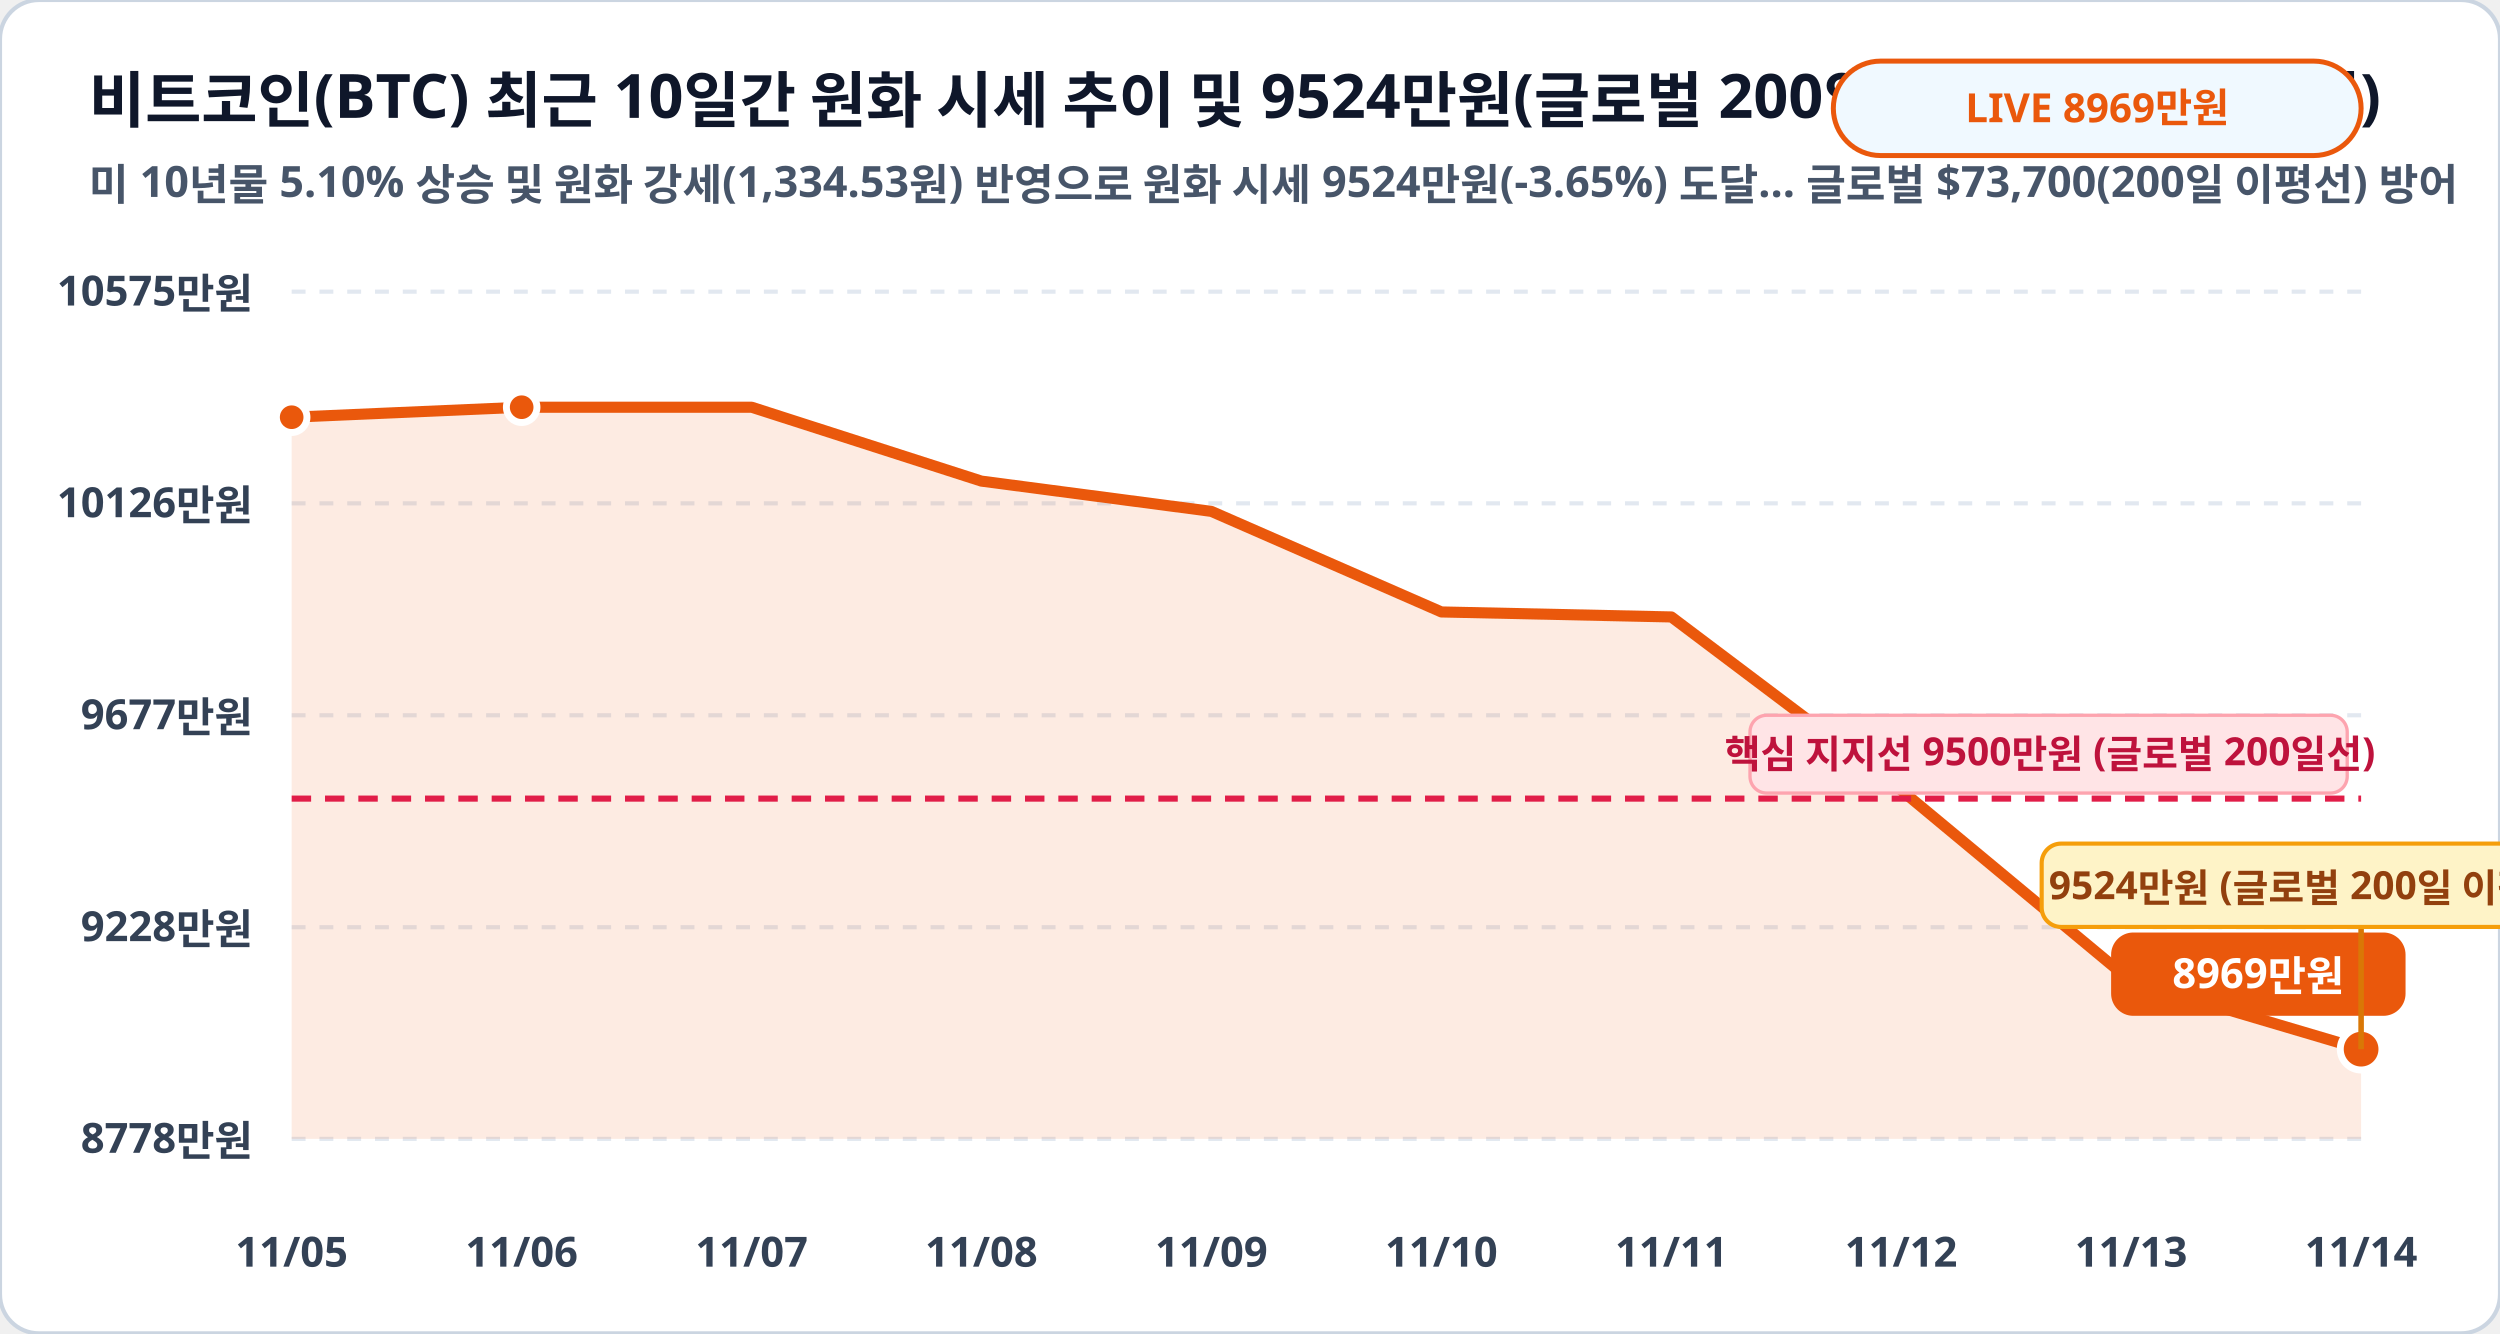
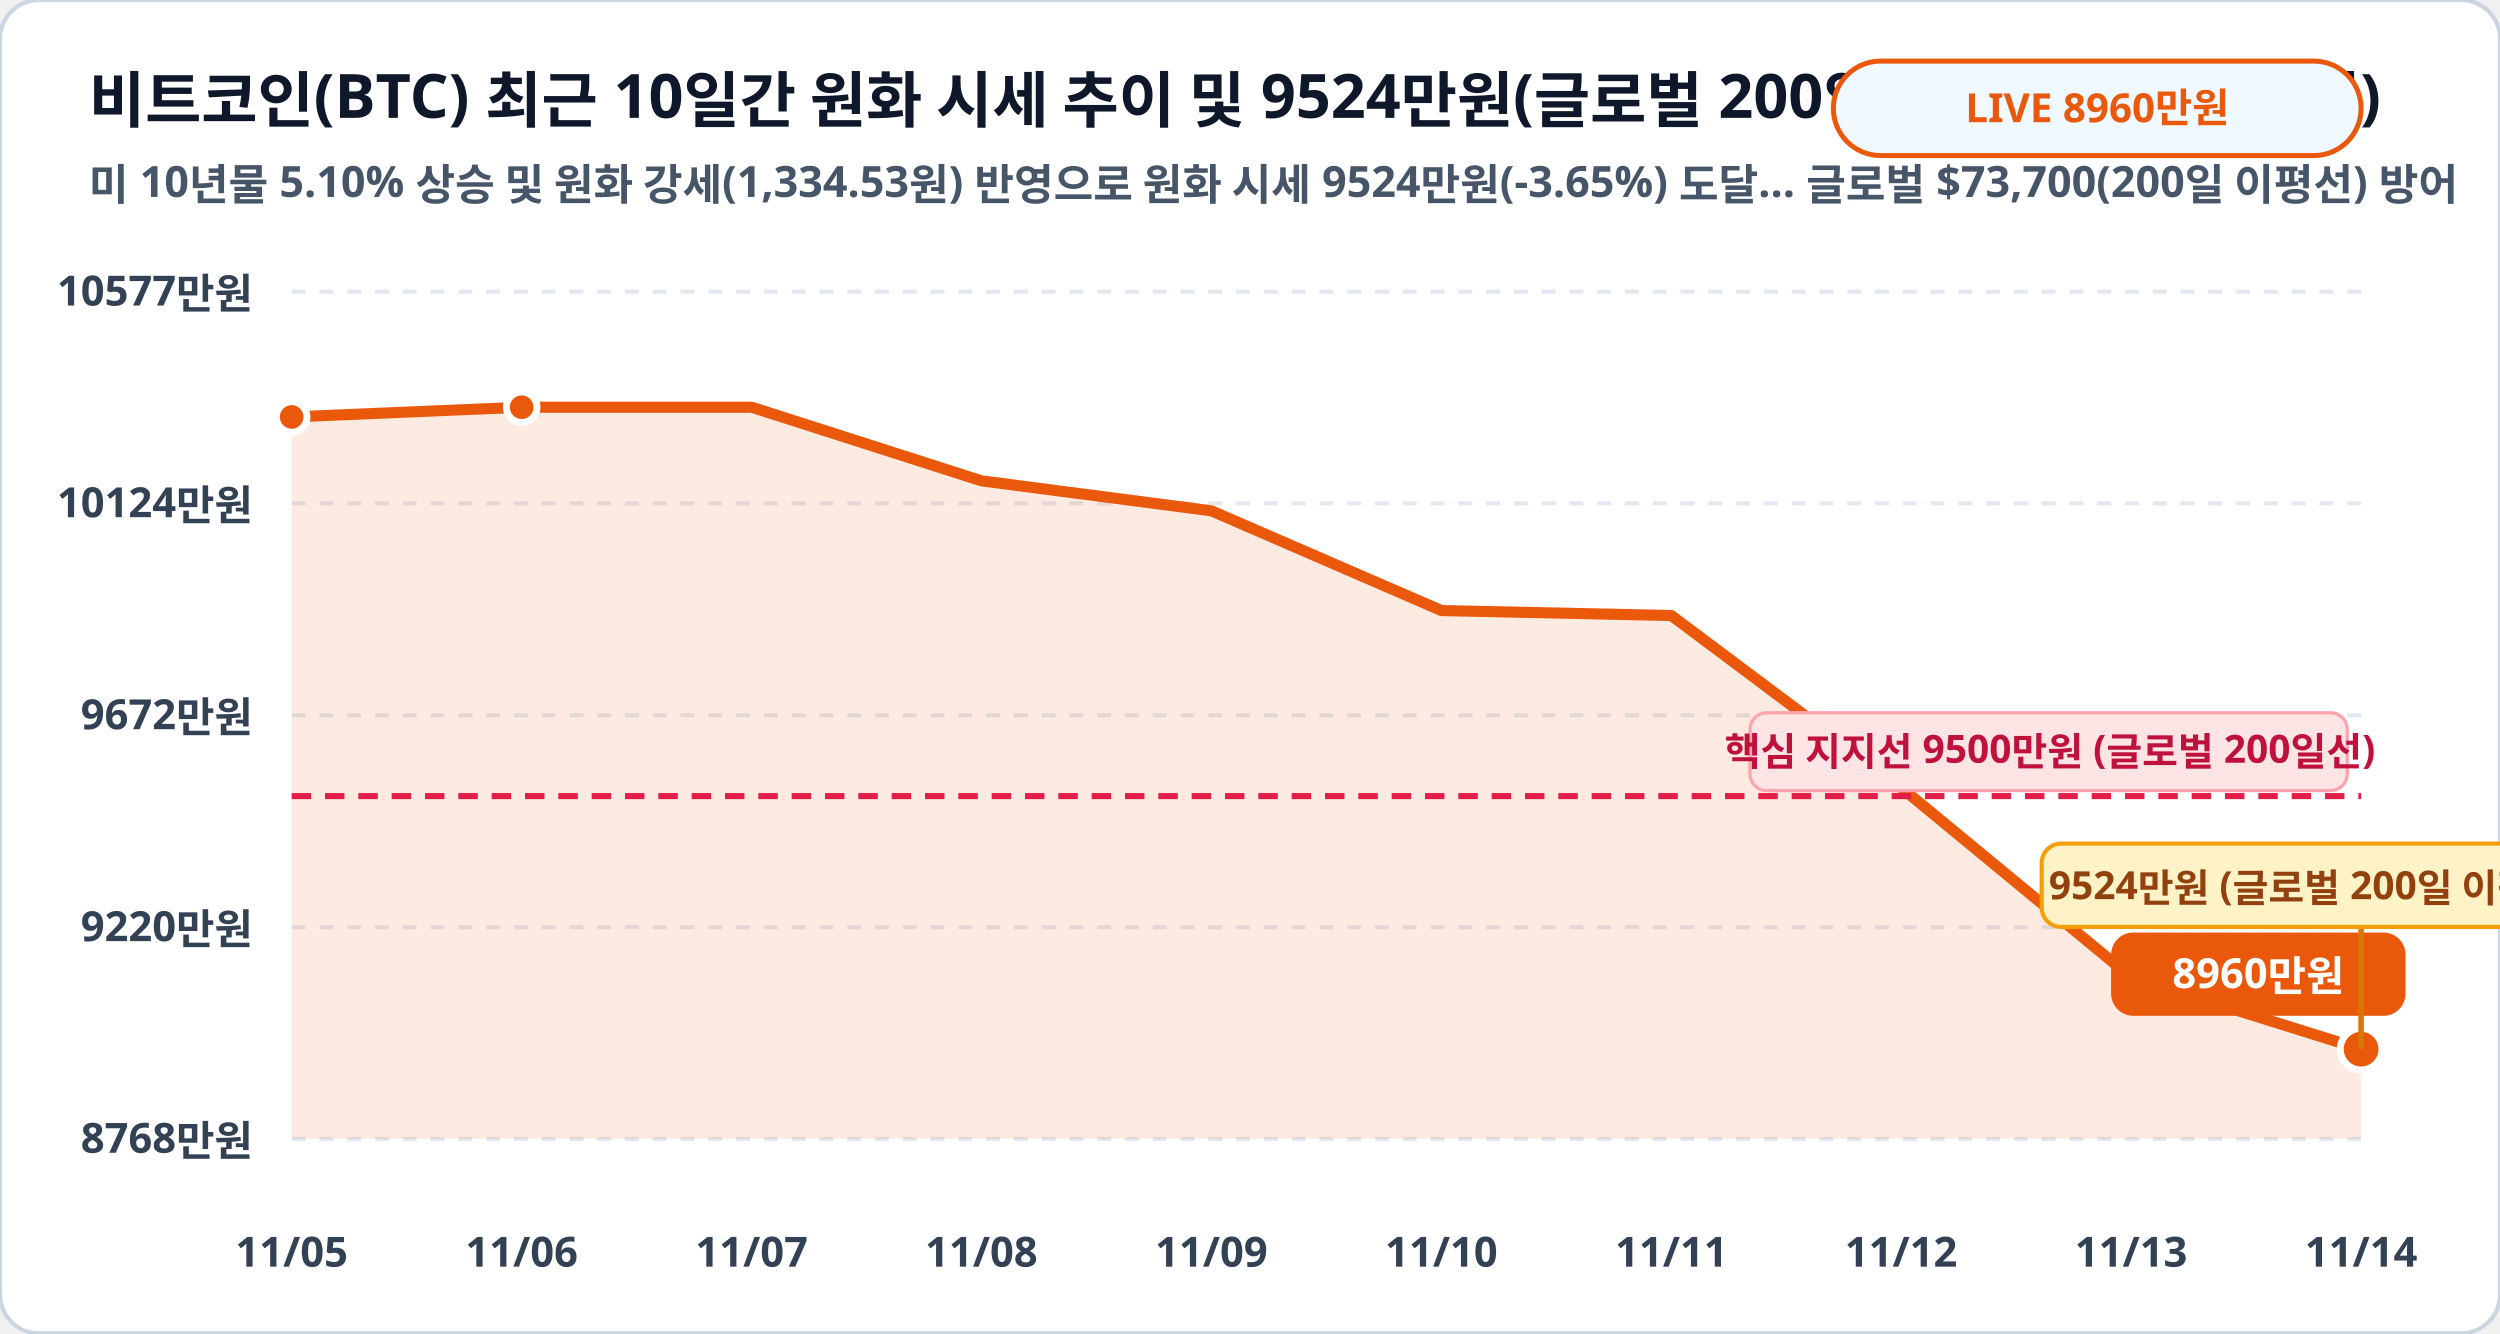
<svg xmlns="http://www.w3.org/2000/svg" viewBox="0 0 900 480" width="100%" height="100%">
  <rect width="900" height="480" rx="14" fill="#ffffff" stroke="#cbd5e1" stroke-width="1.5" />
  <text x="32" y="44" fill="#0f172a" font-family="Pretendard, sans-serif" font-size="22" font-weight="900">비트코인(BTC) 최근 10일간 원화 시세 추이 및 9524만원(글로벌 200일선) 지지 구간 (만원)</text>
  <text x="32" y="72" fill="#475569" font-family="Pretendard, sans-serif" font-size="15.5" font-weight="600">미 10년물 5.10% 상승 및 원화 강세(1,334.53원) 반영으로 원화 시세 9524만원(-3.65%) 도달… 글로벌 $73,700(200일 이평선) 방어</text>
  <rect x="660" y="22" width="190" height="34" rx="17" fill="#f0f9ff" stroke="#ea580c" stroke-width="1.8" />
-   <text x="755" y="44" fill="#ea580c" font-family="Pretendard, sans-serif" font-size="14.5" font-weight="800" text-anchor="middle">LIVE 8969만원</text>
+   <text x="755" y="44" fill="#ea580c" font-family="Pretendard, sans-serif" font-size="14.5" font-weight="800" text-anchor="middle">LIVE 8960만원</text>
  <line x1="105" y1="105.0" x2="850" y2="105.0" stroke="#e2e8f0" stroke-width="1.5" stroke-dasharray="5,5" />
-   <text x="91" y="110.0" fill="#334155" font-family="Pretendard, sans-serif" font-size="15" font-weight="700" text-anchor="end">10575만원</text>
+   <text x="91" y="110.0" fill="#334155" font-family="Pretendard, sans-serif" font-size="15" font-weight="700" text-anchor="end">10577만원</text>
  <line x1="105" y1="181.2" x2="850" y2="181.2" stroke="#e2e8f0" stroke-width="1.5" stroke-dasharray="5,5" />
-   <text x="91" y="186.2" fill="#334155" font-family="Pretendard, sans-serif" font-size="15" font-weight="700" text-anchor="end">10126만원</text>
+   <text x="91" y="186.2" fill="#334155" font-family="Pretendard, sans-serif" font-size="15" font-weight="700" text-anchor="end">10124만원</text>
  <line x1="105" y1="257.5" x2="850" y2="257.5" stroke="#e2e8f0" stroke-width="1.5" stroke-dasharray="5,5" />
-   <text x="91" y="262.5" fill="#334155" font-family="Pretendard, sans-serif" font-size="15" font-weight="700" text-anchor="end">9677만원</text>
+   <text x="91" y="262.5" fill="#334155" font-family="Pretendard, sans-serif" font-size="15" font-weight="700" text-anchor="end">9672만원</text>
  <line x1="105" y1="333.8" x2="850" y2="333.8" stroke="#e2e8f0" stroke-width="1.5" stroke-dasharray="5,5" />
-   <text x="91" y="338.8" fill="#334155" font-family="Pretendard, sans-serif" font-size="15" font-weight="700" text-anchor="end">9228만원</text>
+   <text x="91" y="338.8" fill="#334155" font-family="Pretendard, sans-serif" font-size="15" font-weight="700" text-anchor="end">9220만원</text>
  <line x1="105" y1="410.0" x2="850" y2="410.0" stroke="#e2e8f0" stroke-width="1.5" stroke-dasharray="5,5" />
-   <text x="91" y="415.0" fill="#334155" font-family="Pretendard, sans-serif" font-size="15" font-weight="700" text-anchor="end">8778만원</text>
-   <polygon points="105.0,410.0 105.0,150.2 187.8,146.6 270.6,146.6 353.3,173.2 436.1,184.1 518.9,220.3 601.7,222.1 684.4,284.4 767.2,353.2 850.0,377.7 850.0,410.0" fill="#ea580c" fill-opacity="0.12" />
-   <polyline fill="none" stroke="#ea580c" stroke-width="4" stroke-linecap="round" stroke-linejoin="round" points="105.0,150.2 187.8,146.6 270.6,146.6 353.3,173.2 436.1,184.1 518.9,220.3 601.7,222.1 684.4,284.4 767.2,353.2 850.0,377.7" />
-   <line x1="105" y1="287.5" x2="850" y2="287.5" stroke="#e11d48" stroke-width="2.2" stroke-dasharray="7,5" />
-   <rect x="630" y="257.5" width="215" height="28" rx="6" fill="#ffe4e6" stroke="#fda4af" stroke-width="1.2" />
-   <text x="738" y="276.5" fill="#be123c" font-family="Pretendard, sans-serif" font-size="14" font-weight="800" text-anchor="middle">핵심 지지선 9500만원 (글로벌 200일선)</text>
-   <circle cx="105.0" cy="150.2" r="5.5" fill="#ea580c" stroke="#ffffff" stroke-width="2.5" />
+   <text x="91" y="415.0" fill="#334155" font-family="Pretendard, sans-serif" font-size="15" font-weight="700" text-anchor="end">8768만원</text>
+   <polygon points="105.0,410.0 105.0,150.1 187.8,146.6 270.6,146.6 353.3,173.1 436.1,183.9 518.9,219.8 601.7,221.6 684.4,283.5 767.2,351.8 850.0,377.7 850.0,410.0" fill="#ea580c" fill-opacity="0.12" />
+   <polyline fill="none" stroke="#ea580c" stroke-width="4" stroke-linecap="round" stroke-linejoin="round" points="105.0,150.1 187.8,146.6 270.6,146.6 353.3,173.1 436.1,183.9 518.9,219.8 601.7,221.6 684.4,283.5 767.2,351.8 850.0,377.7" />
+   <line x1="105" y1="286.6" x2="850" y2="286.6" stroke="#e11d48" stroke-width="2.2" stroke-dasharray="7,5" />
+   <rect x="630" y="256.6" width="215" height="28" rx="6" fill="#ffe4e6" stroke="#fda4af" stroke-width="1.2" />
+   <text x="738" y="275.6" fill="#be123c" font-family="Pretendard, sans-serif" font-size="14" font-weight="800" text-anchor="middle">핵심 지지선 9500만원 (글로벌 200일선)</text>
+   <circle cx="105.0" cy="150.1" r="5.5" fill="#ea580c" stroke="#ffffff" stroke-width="2.5" />
  <circle cx="187.8" cy="146.6" r="5.5" fill="#ea580c" stroke="#ffffff" stroke-width="2.5" />
  <circle cx="850.0" cy="377.7" r="7.5" fill="#ea580c" stroke="#ffffff" stroke-width="2.5" />
  <rect x="760.0" y="335.7" width="106" height="30" rx="8" fill="#ea580c" />
-   <text x="813.0" y="355.7" fill="#ffffff" font-family="Pretendard, sans-serif" font-size="15" font-weight="800" text-anchor="middle">8969만원</text>
+   <text x="813.0" y="355.7" fill="#ffffff" font-family="Pretendard, sans-serif" font-size="15" font-weight="800" text-anchor="middle">8960만원</text>
  <line x1="850.0" y1="377.7" x2="850.0" y2="333.7" stroke="#d97706" stroke-width="2" />
  <rect x="735.0" y="303.7" width="230" height="30" rx="7" fill="#fef3c7" stroke="#f59e0b" stroke-width="1.5" />
  <text x="850.0" y="323.7" fill="#92400e" font-family="Pretendard, sans-serif" font-size="14" font-weight="800" text-anchor="middle">9524만원 (글로벌 200일 이평선 지지!)</text>
  <text x="105.0" y="456" fill="#334155" font-family="Pretendard, sans-serif" font-size="15" font-weight="700" text-anchor="middle">11/05</text>
  <text x="187.8" y="456" fill="#334155" font-family="Pretendard, sans-serif" font-size="15" font-weight="700" text-anchor="middle">11/06</text>
  <text x="270.6" y="456" fill="#334155" font-family="Pretendard, sans-serif" font-size="15" font-weight="700" text-anchor="middle">11/07</text>
  <text x="353.3" y="456" fill="#334155" font-family="Pretendard, sans-serif" font-size="15" font-weight="700" text-anchor="middle">11/08</text>
  <text x="436.1" y="456" fill="#334155" font-family="Pretendard, sans-serif" font-size="15" font-weight="700" text-anchor="middle">11/09</text>
  <text x="518.9" y="456" fill="#334155" font-family="Pretendard, sans-serif" font-size="15" font-weight="700" text-anchor="middle">11/10</text>
  <text x="601.7" y="456" fill="#334155" font-family="Pretendard, sans-serif" font-size="15" font-weight="700" text-anchor="middle">11/11</text>
  <text x="684.4" y="456" fill="#334155" font-family="Pretendard, sans-serif" font-size="15" font-weight="700" text-anchor="middle">11/12</text>
  <text x="767.2" y="456" fill="#334155" font-family="Pretendard, sans-serif" font-size="15" font-weight="700" text-anchor="middle">11/13</text>
  <text x="850.0" y="456" fill="#334155" font-family="Pretendard, sans-serif" font-size="15" font-weight="700" text-anchor="middle">11/14</text>
</svg>
